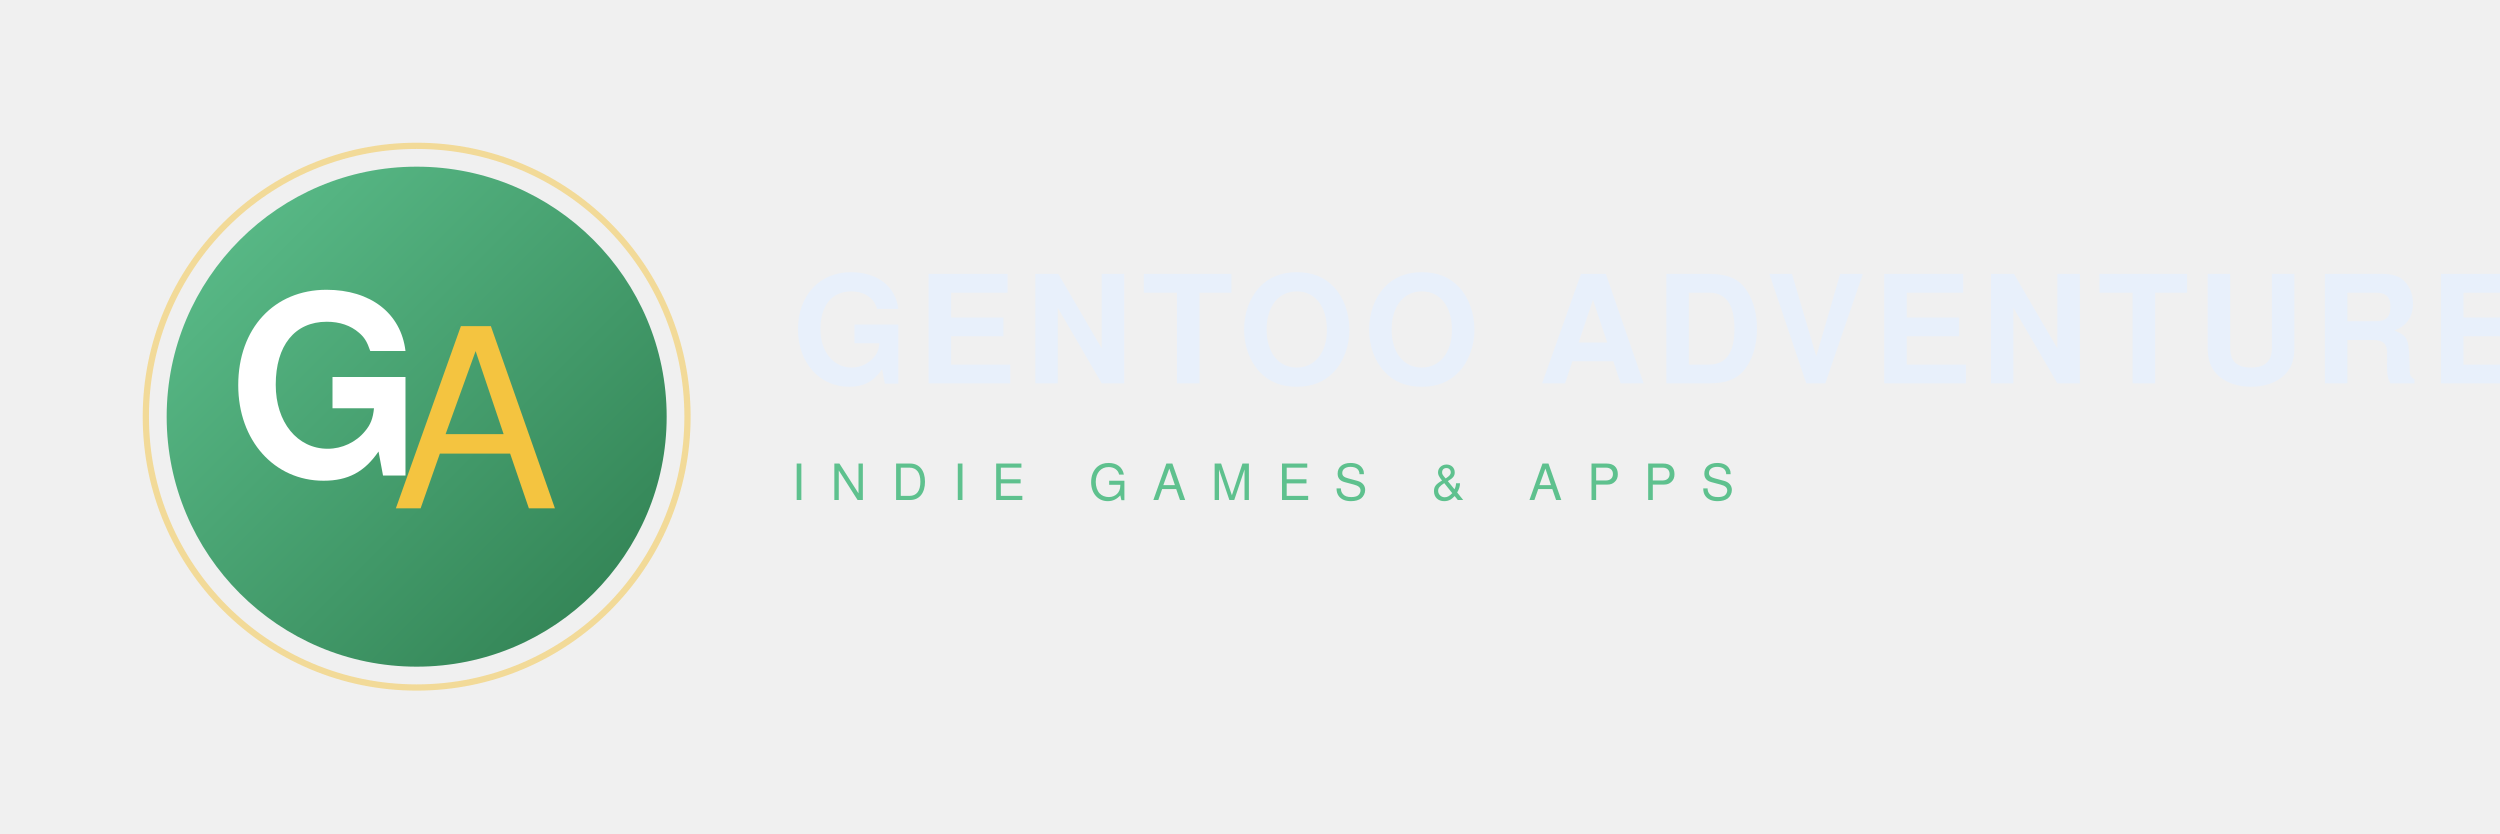
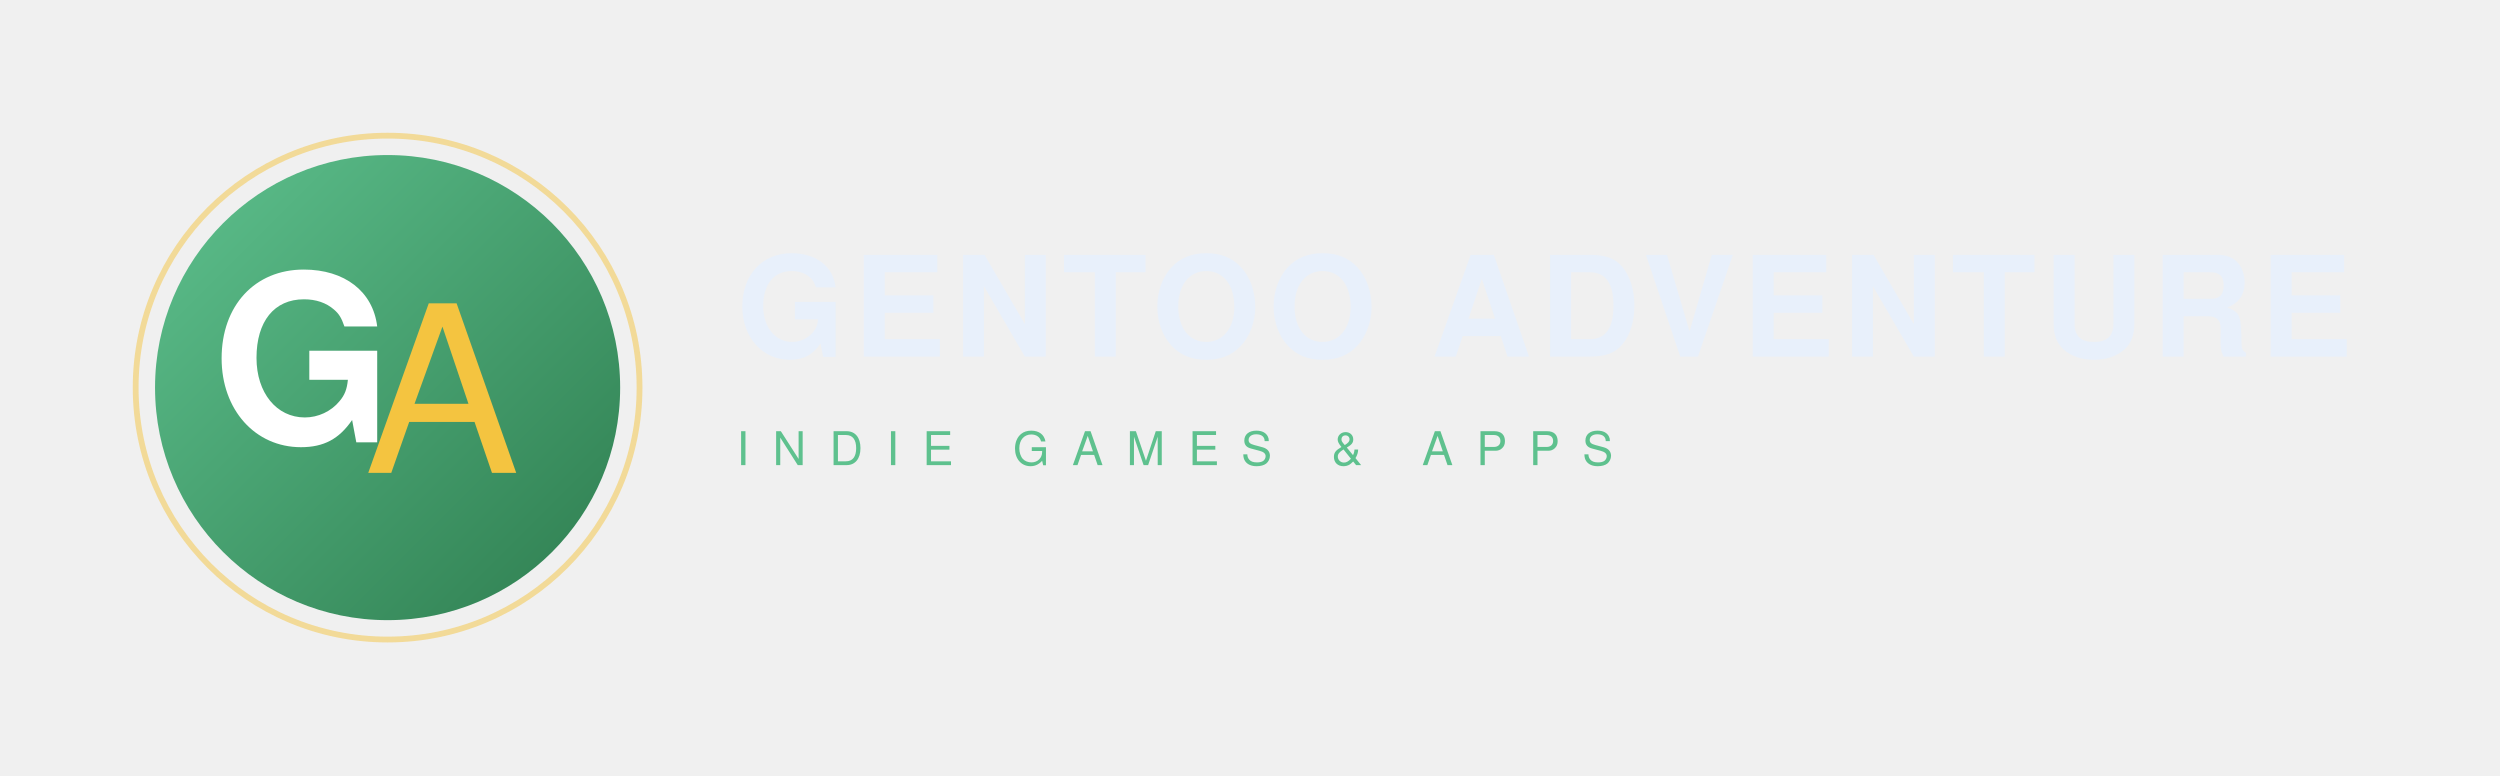
- <svg xmlns="http://www.w3.org/2000/svg" viewBox="0 0 600 200" width="600" height="200">
+ <svg xmlns="http://www.w3.org/2000/svg" viewBox="0 0 645 200" width="645" height="200">
  <defs>
    <linearGradient id="circleGrad" x1="0%" y1="0%" x2="100%" y2="100%">
      <stop offset="0%" stop-color="#5ec18e" />
      <stop offset="100%" stop-color="#2e7d4f" />
    </linearGradient>
  </defs>
  <g transform="translate(100, 100)">
    <circle cx="0" cy="0" r="65" fill="none" stroke="#f4c440" stroke-width="1.5" opacity="0.5" />
    <circle cx="0" cy="0" r="60" fill="url(#circleGrad)" />
    <text x="-22" y="14" font-family="'Helvetica Neue', Helvetica, Arial, sans-serif" font-size="60" font-weight="900" fill="#ffffff" letter-spacing="-2" text-anchor="middle">G</text>
    <text x="14" y="22" font-family="'Helvetica Neue', Helvetica, Arial, sans-serif" font-size="60" font-weight="200" fill="#f4c440" letter-spacing="-2" text-anchor="middle">A</text>
  </g>
  <text x="190" y="92" font-family="'Helvetica Neue', Helvetica, Arial, sans-serif" font-size="36" font-weight="700" fill="#e8f0fb" letter-spacing="2">
        GENTOO ADVENTURE
    </text>
  <text x="190" y="120" font-family="'Helvetica Neue', Helvetica, Arial, sans-serif" font-size="12" font-weight="500" fill="#5ec18e" letter-spacing="6">
        INDIE GAMES &amp; APPS
    </text>
</svg>
